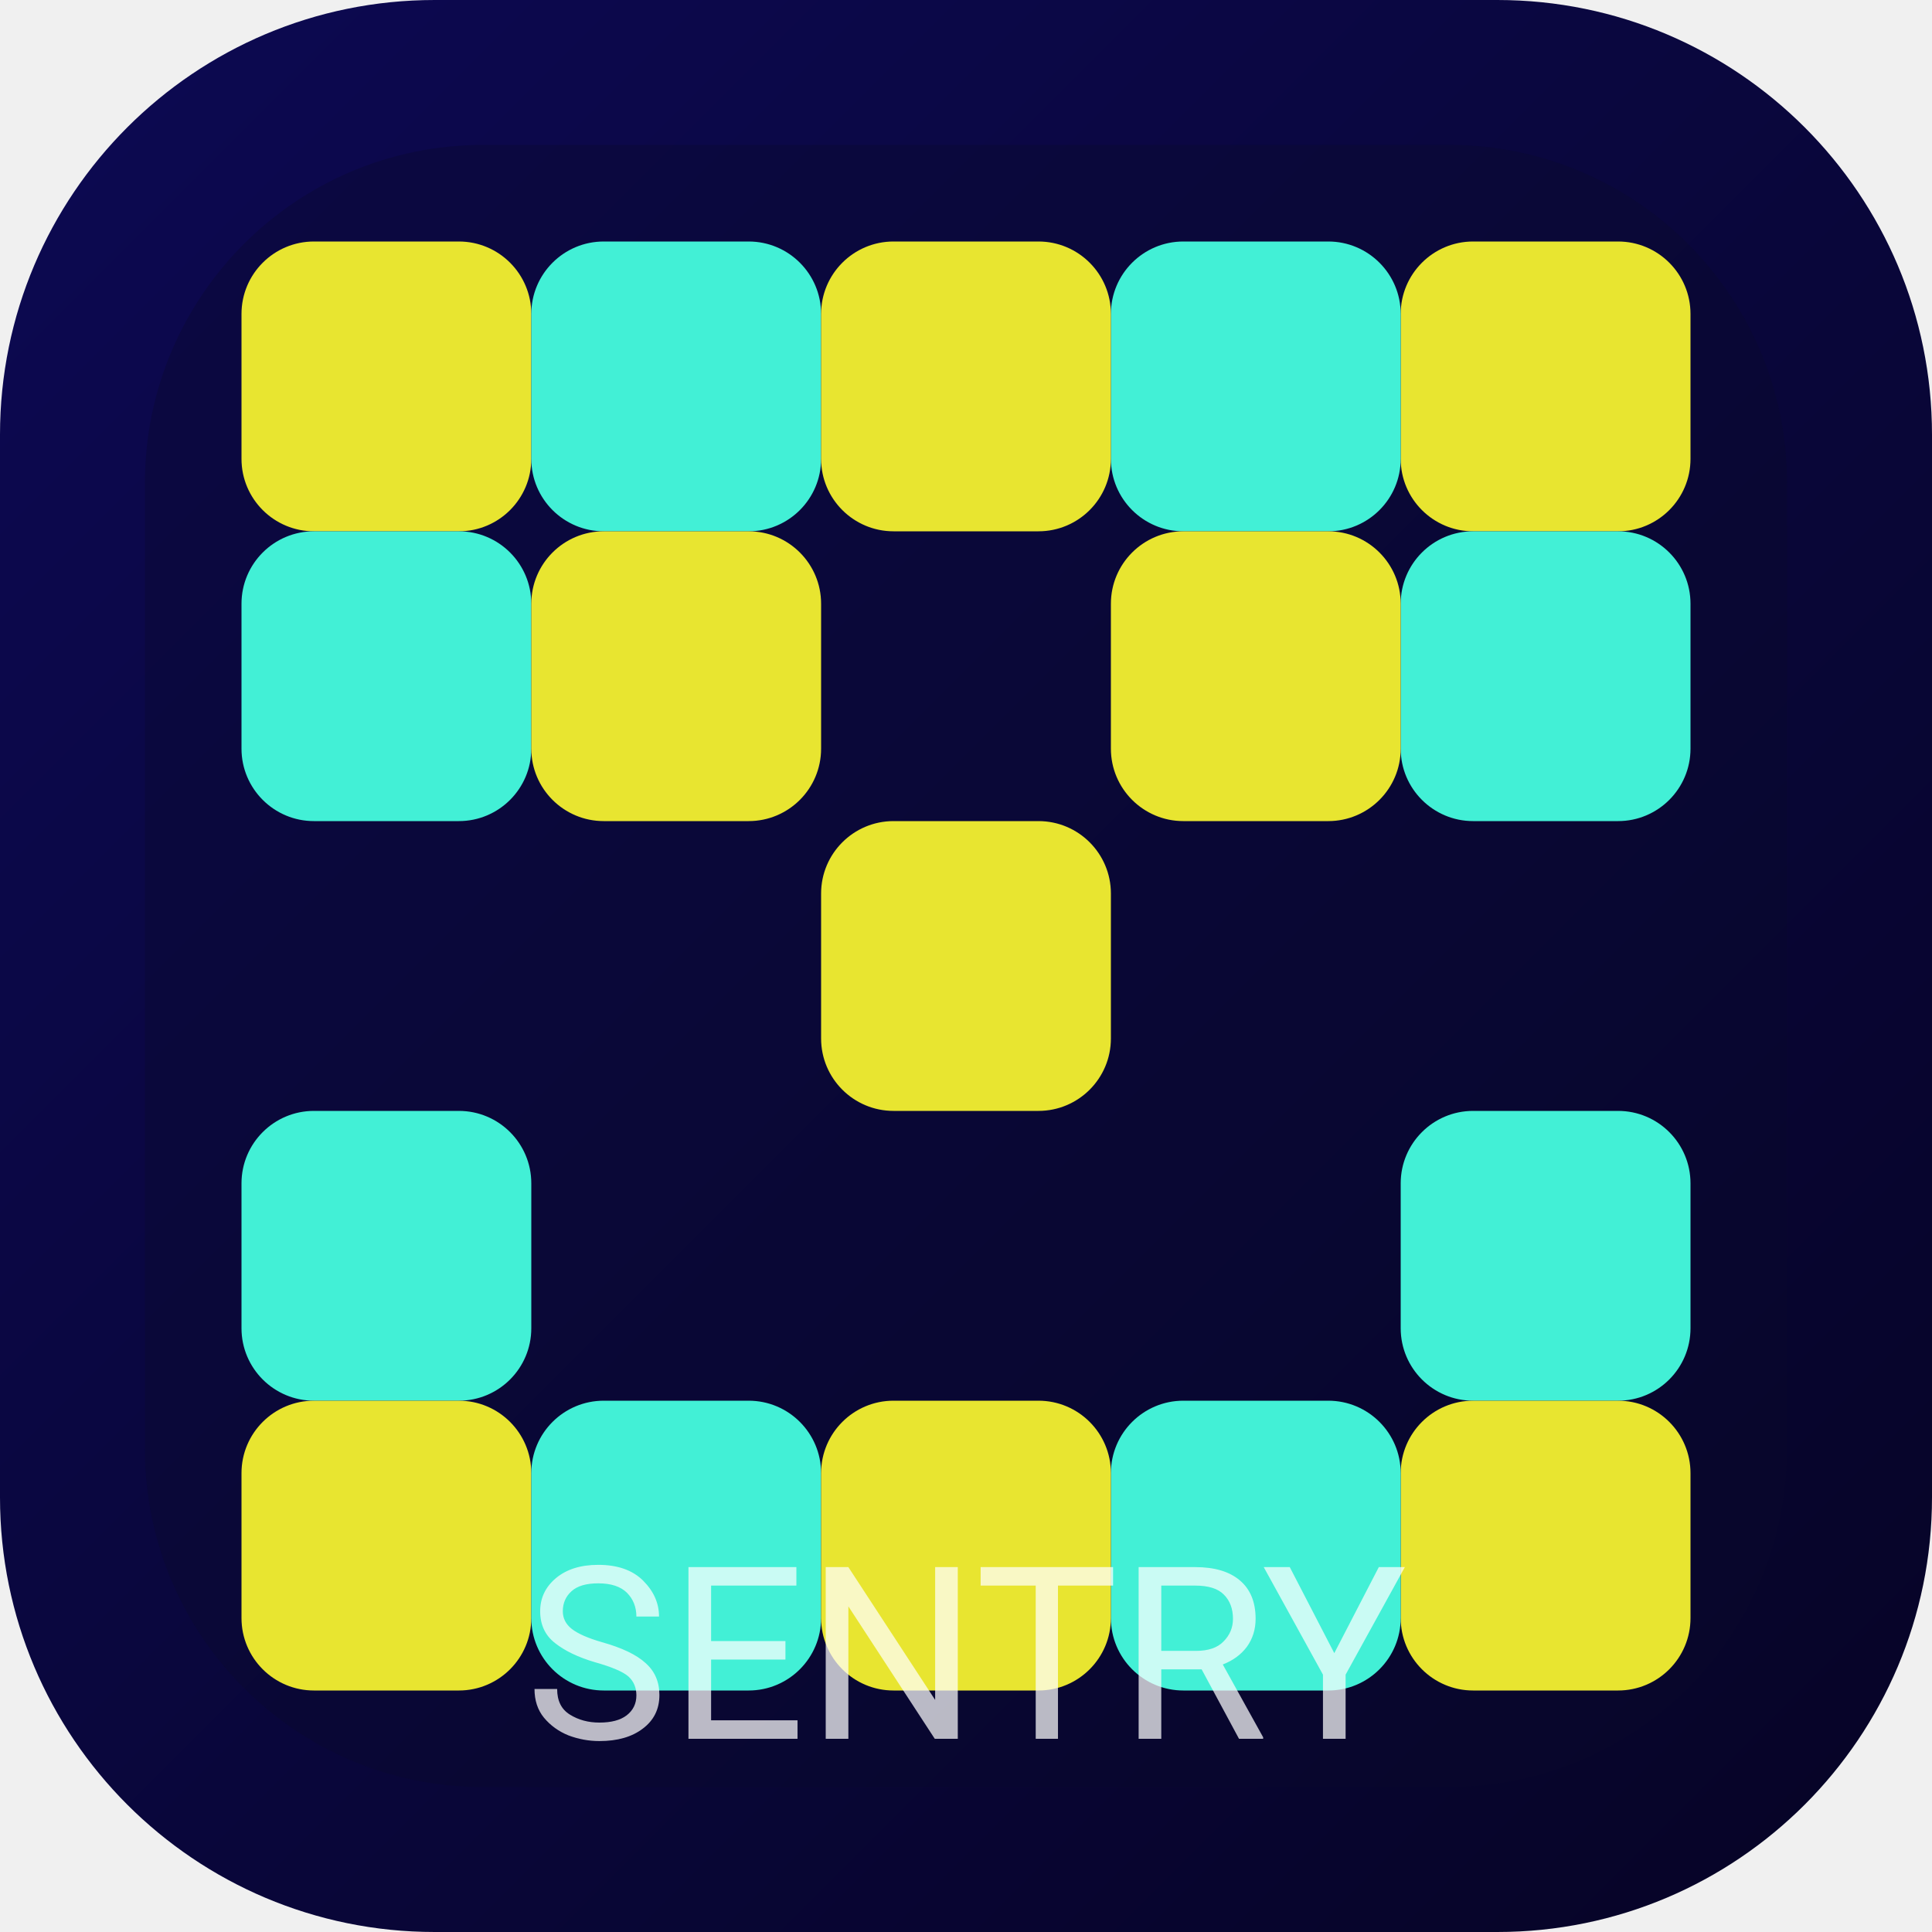
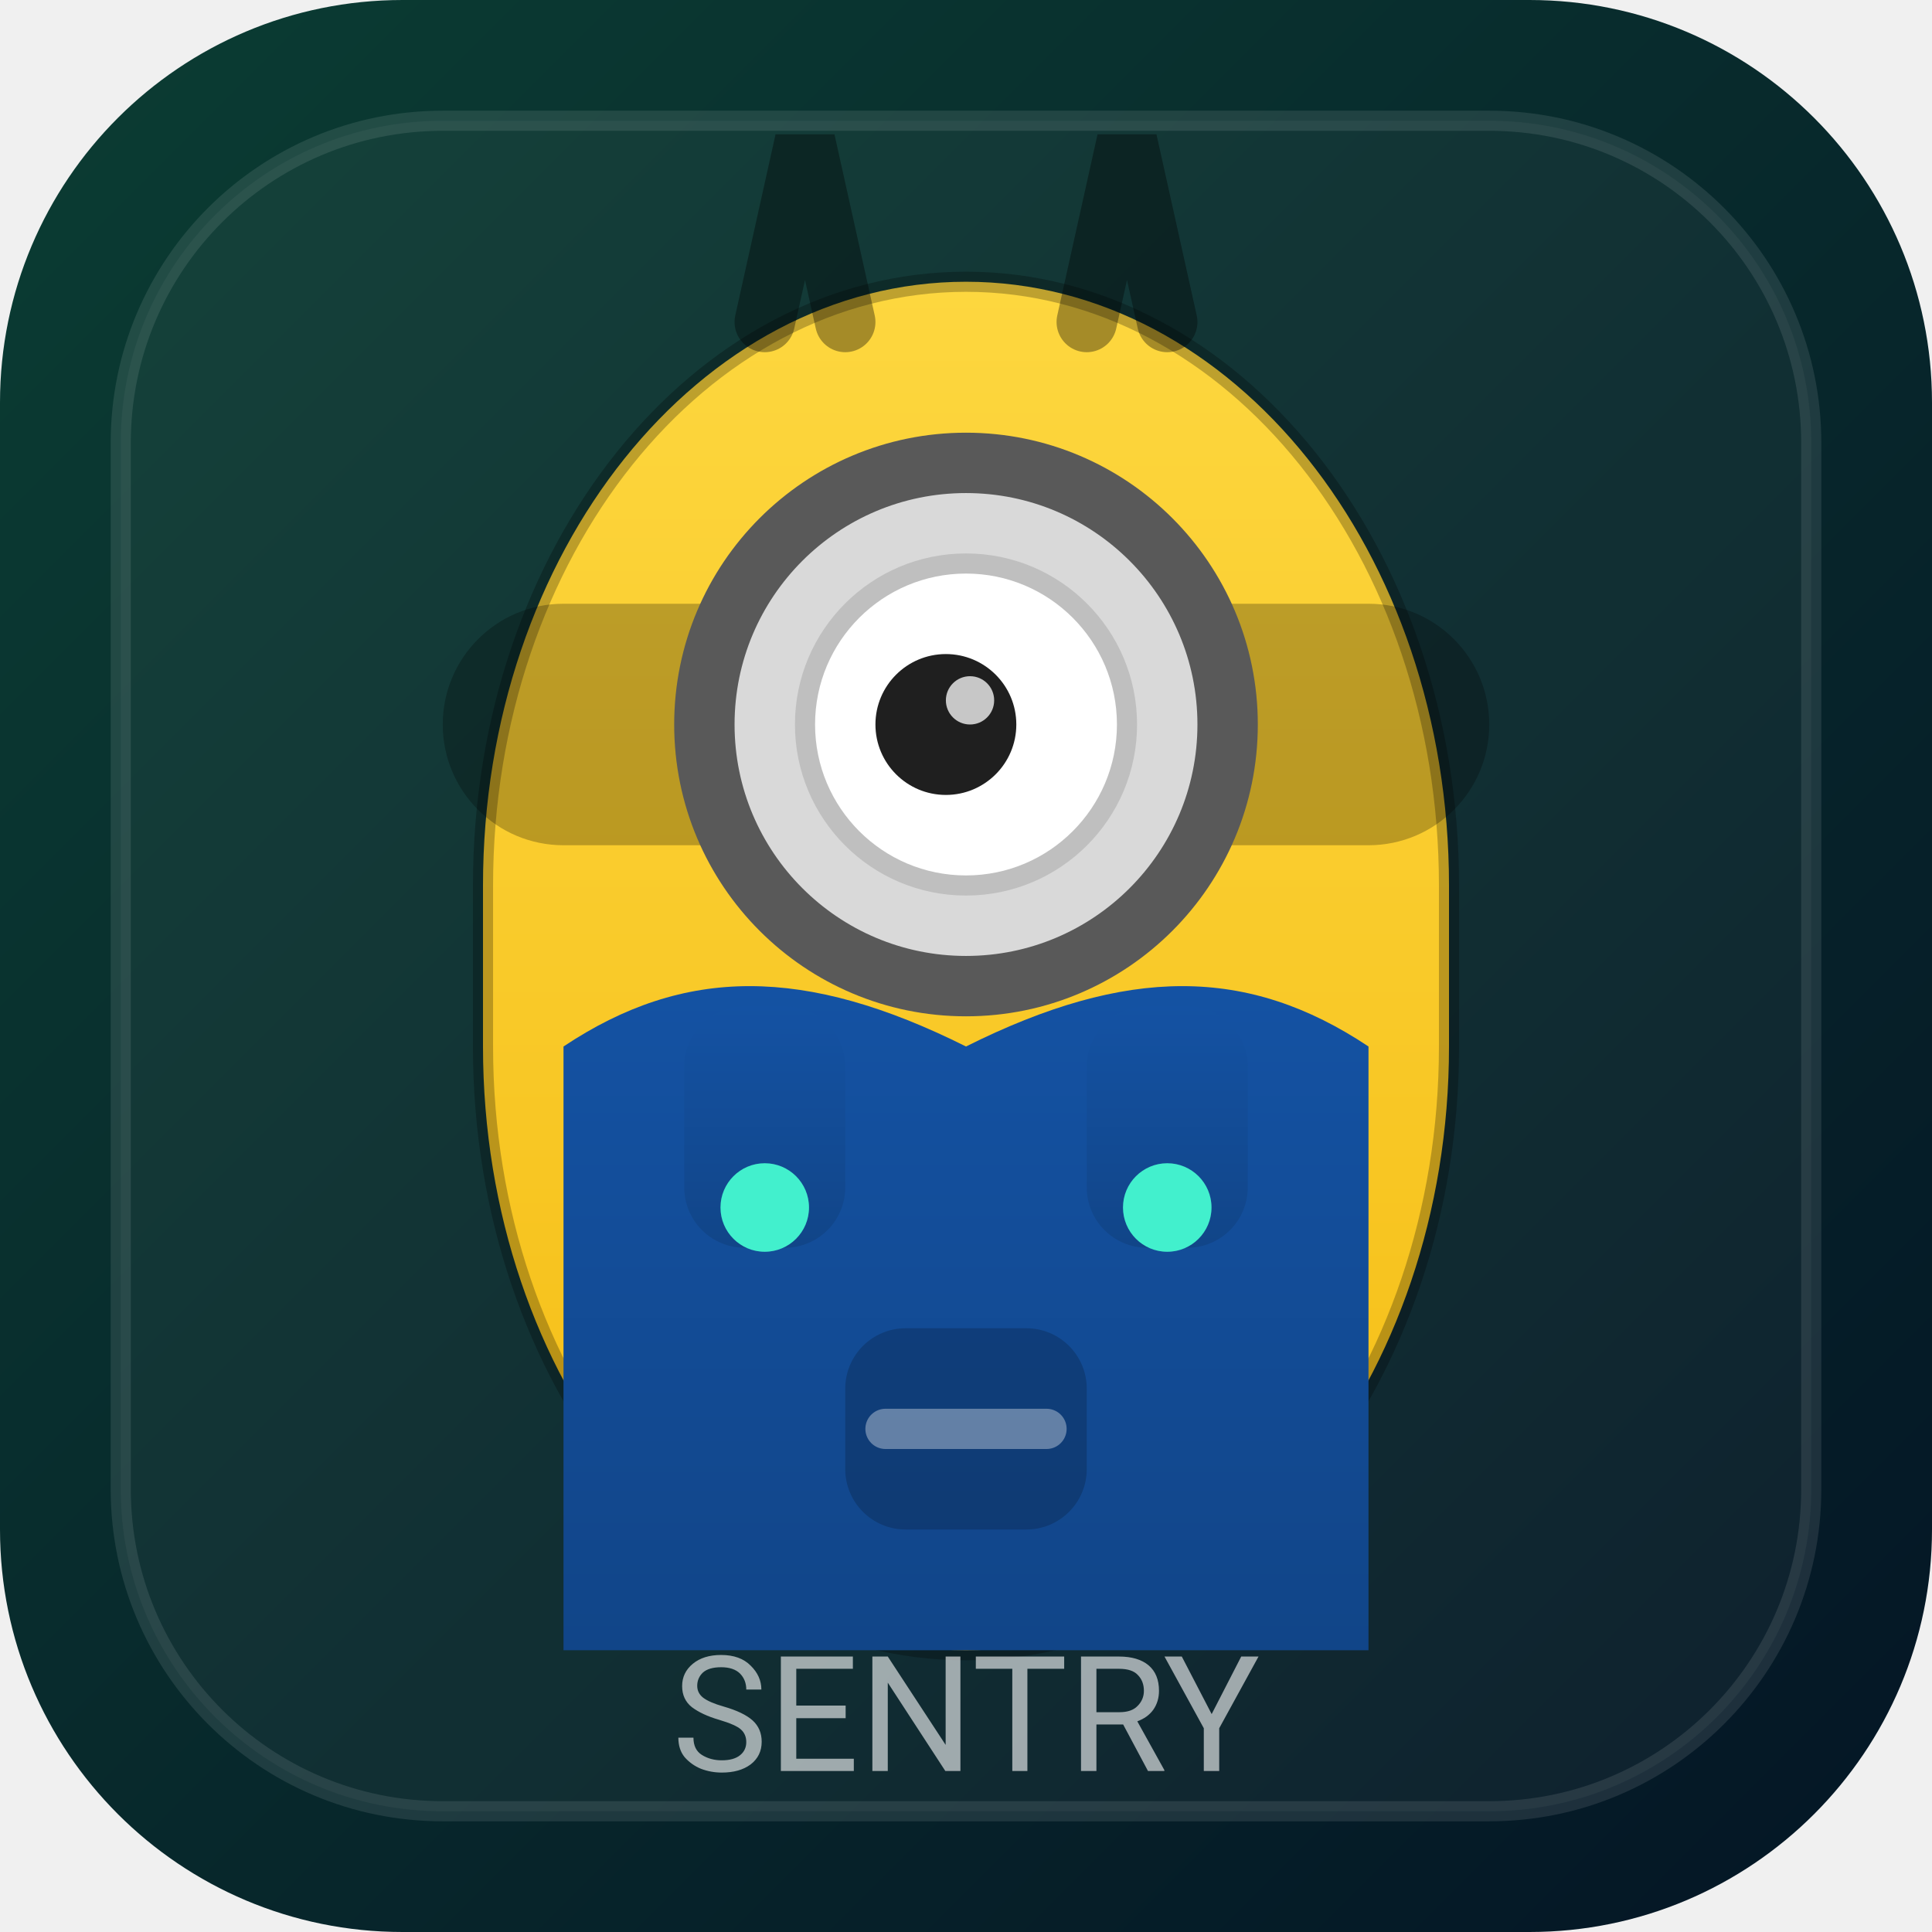
- <svg xmlns="http://www.w3.org/2000/svg" width="80" height="80" viewBox="0 0 80 80">
+ <svg xmlns="http://www.w3.org/2000/svg" width="96" height="96" viewBox="0 0 96 96">
  <defs>
-     <linearGradient id="g" x1="0" y1="0" x2="1" y2="1">
-       <stop offset="0" stop-color="hsl(243 80% 18%)" />
-       <stop offset="1" stop-color="hsl(243 80% 8%)" />
+     <linearGradient id="bg" x1="0" y1="0" x2="1" y2="1">
+       <stop offset="0" stop-color="hsl(168 70% 14%)" />
+       <stop offset="1" stop-color="hsl(208 80% 8%)" />
+     </linearGradient>
+     <linearGradient id="body" x1="0" y1="0" x2="0" y2="1">
+       <stop offset="0" stop-color="hsl(48 98% 62%)" />
+       <stop offset="1" stop-color="hsl(45 92% 52%)" />
+     </linearGradient>
+     <linearGradient id="denim" x1="0" y1="0" x2="0" y2="1">
+       <stop offset="0" stop-color="hsl(214 78% 36%)" />
+       <stop offset="1" stop-color="hsl(214 78% 30%)" />
    </linearGradient>
  </defs>
-   <rect x="0" y="0" width="80" height="80" rx="18" fill="url(#g)" />
-   <rect x="6" y="6" width="68" height="68" rx="14" fill="hsl(243 70% 10%)" opacity="0.35" />
-   <rect x="10" y="10" width="12" height="12" rx="3" fill="hsl(59 80% 55%)" />
-   <rect x="58" y="10" width="12" height="12" rx="3" fill="hsl(59 80% 55%)" />
-   <rect x="22" y="10" width="12" height="12" rx="3" fill="hsl(171 85% 60%)" />
-   <rect x="46" y="10" width="12" height="12" rx="3" fill="hsl(171 85% 60%)" />
-   <rect x="34" y="10" width="12" height="12" rx="3" fill="hsl(59 80% 55%)" />
-   <rect x="10" y="22" width="12" height="12" rx="3" fill="hsl(171 85% 60%)" />
-   <rect x="58" y="22" width="12" height="12" rx="3" fill="hsl(171 85% 60%)" />
-   <rect x="22" y="22" width="12" height="12" rx="3" fill="hsl(59 80% 55%)" />
-   <rect x="46" y="22" width="12" height="12" rx="3" fill="hsl(59 80% 55%)" />
-   <rect x="34" y="34" width="12" height="12" rx="3" fill="hsl(59 80% 55%)" />
-   <rect x="10" y="46" width="12" height="12" rx="3" fill="hsl(171 85% 60%)" />
-   <rect x="58" y="46" width="12" height="12" rx="3" fill="hsl(171 85% 60%)" />
-   <rect x="10" y="58" width="12" height="12" rx="3" fill="hsl(59 80% 55%)" />
-   <rect x="58" y="58" width="12" height="12" rx="3" fill="hsl(59 80% 55%)" />
-   <rect x="22" y="58" width="12" height="12" rx="3" fill="hsl(171 85% 60%)" />
-   <rect x="46" y="58" width="12" height="12" rx="3" fill="hsl(171 85% 60%)" />
-   <rect x="34" y="58" width="12" height="12" rx="3" fill="hsl(59 80% 55%)" />
-   <text x="40" y="72" text-anchor="middle" font-family="ui-sans-serif, system-ui, -apple-system, Segoe UI, Roboto, Helvetica, Arial" font-size="10" fill="rgba(255,255,255,0.72)">SENTRY</text>
+   <rect x="0" y="0" width="96" height="96" rx="20" fill="url(#bg)" />
+   <rect x="6" y="6" width="84" height="84" rx="16" fill="rgba(255,255,255,0.04)" stroke="rgba(255,255,255,0.10)" />
+   <rect x="24" y="14" width="48" height="68" rx="30" fill="url(#body)" stroke="rgba(0,0,0,0.25)" />
+   <path d="M 38 16 L 40 7 L 42 16 M 54 16 L 56 7 L 58 16" stroke="rgba(0,0,0,0.35)" stroke-width="3" stroke-linecap="round" fill="none" />
+   <rect x="22" y="30" width="52" height="12" rx="6" fill="rgba(0,0,0,0.25)" />
+   <circle cx="48" cy="36" r="13" fill="hsl(0 0% 85%)" stroke="hsl(0 0% 35%)" stroke-width="3" />
+   <circle cx="48" cy="36" r="8" fill="white" stroke="hsl(0 0% 75%)" stroke-width="1" />
+   <circle cx="47" cy="36" r="3.5" fill="hsl(0 0% 12%)" />
+   <circle cx="48.2" cy="34.8" r="1.2" fill="rgba(255,255,255,0.75)" />
+   <path d="M 40 60 Q 48 59 56 60" stroke="rgba(0,0,0,0.45)" stroke-width="3" stroke-linecap="round" fill="none" />
+   <path d="M 28 52 C 34 48 40 48 48 52 C 56 48 62 48 68 52 L 68 82 L 28 82 Z" fill="url(#denim)" />
+   <rect x="34" y="50" width="8" height="12" rx="3" fill="url(#denim)" />
+   <rect x="54" y="50" width="8" height="12" rx="3" fill="url(#denim)" />
+   <circle cx="38" cy="60" r="2.2" fill="hsl(168 85% 60%)" />
+   <circle cx="58" cy="60" r="2.2" fill="hsl(168 85% 60%)" />
+   <rect x="42" y="66" width="12" height="10" rx="3" fill="rgba(0,0,0,0.18)" />
+   <path d="M 44 71 L 52 71" stroke="rgba(255,255,255,0.35)" stroke-width="2" stroke-linecap="round" />
+   <text x="48" y="88" text-anchor="middle" font-family="ui-sans-serif, system-ui, -apple-system, Segoe UI, Roboto, Helvetica, Arial" font-size="8" fill="rgba(255,255,255,0.60)">SENTRY</text>
</svg>
